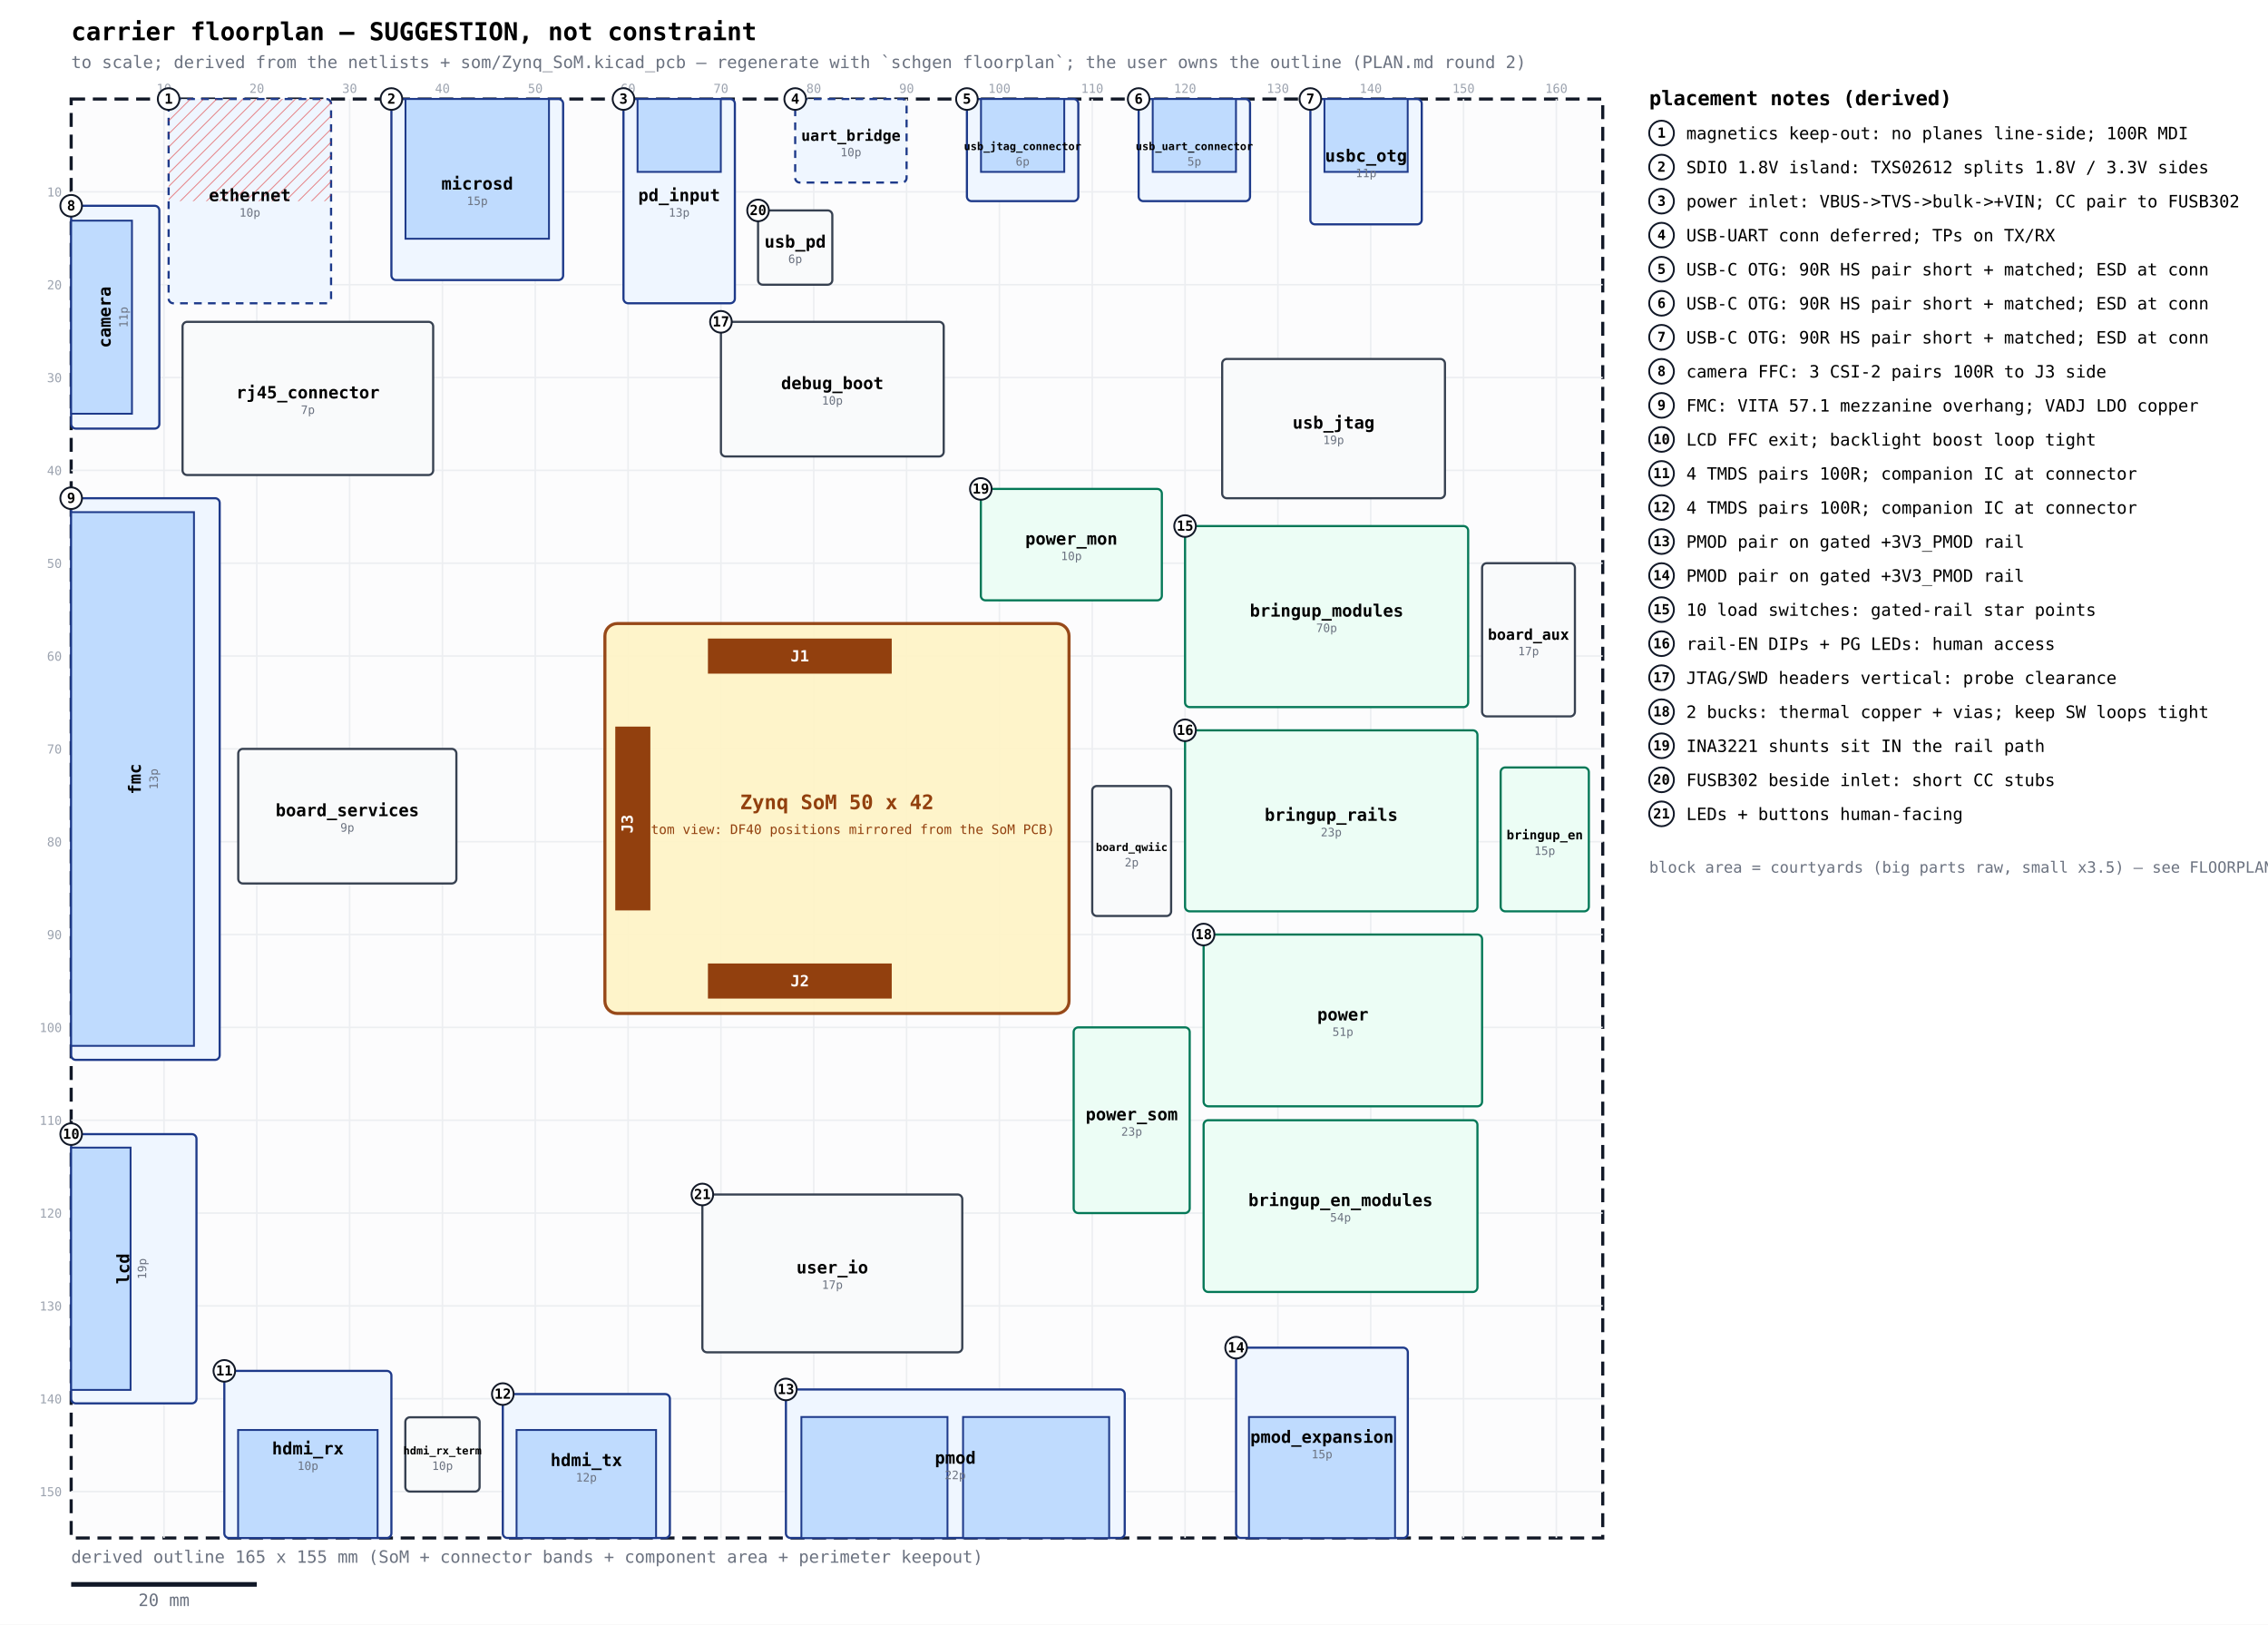
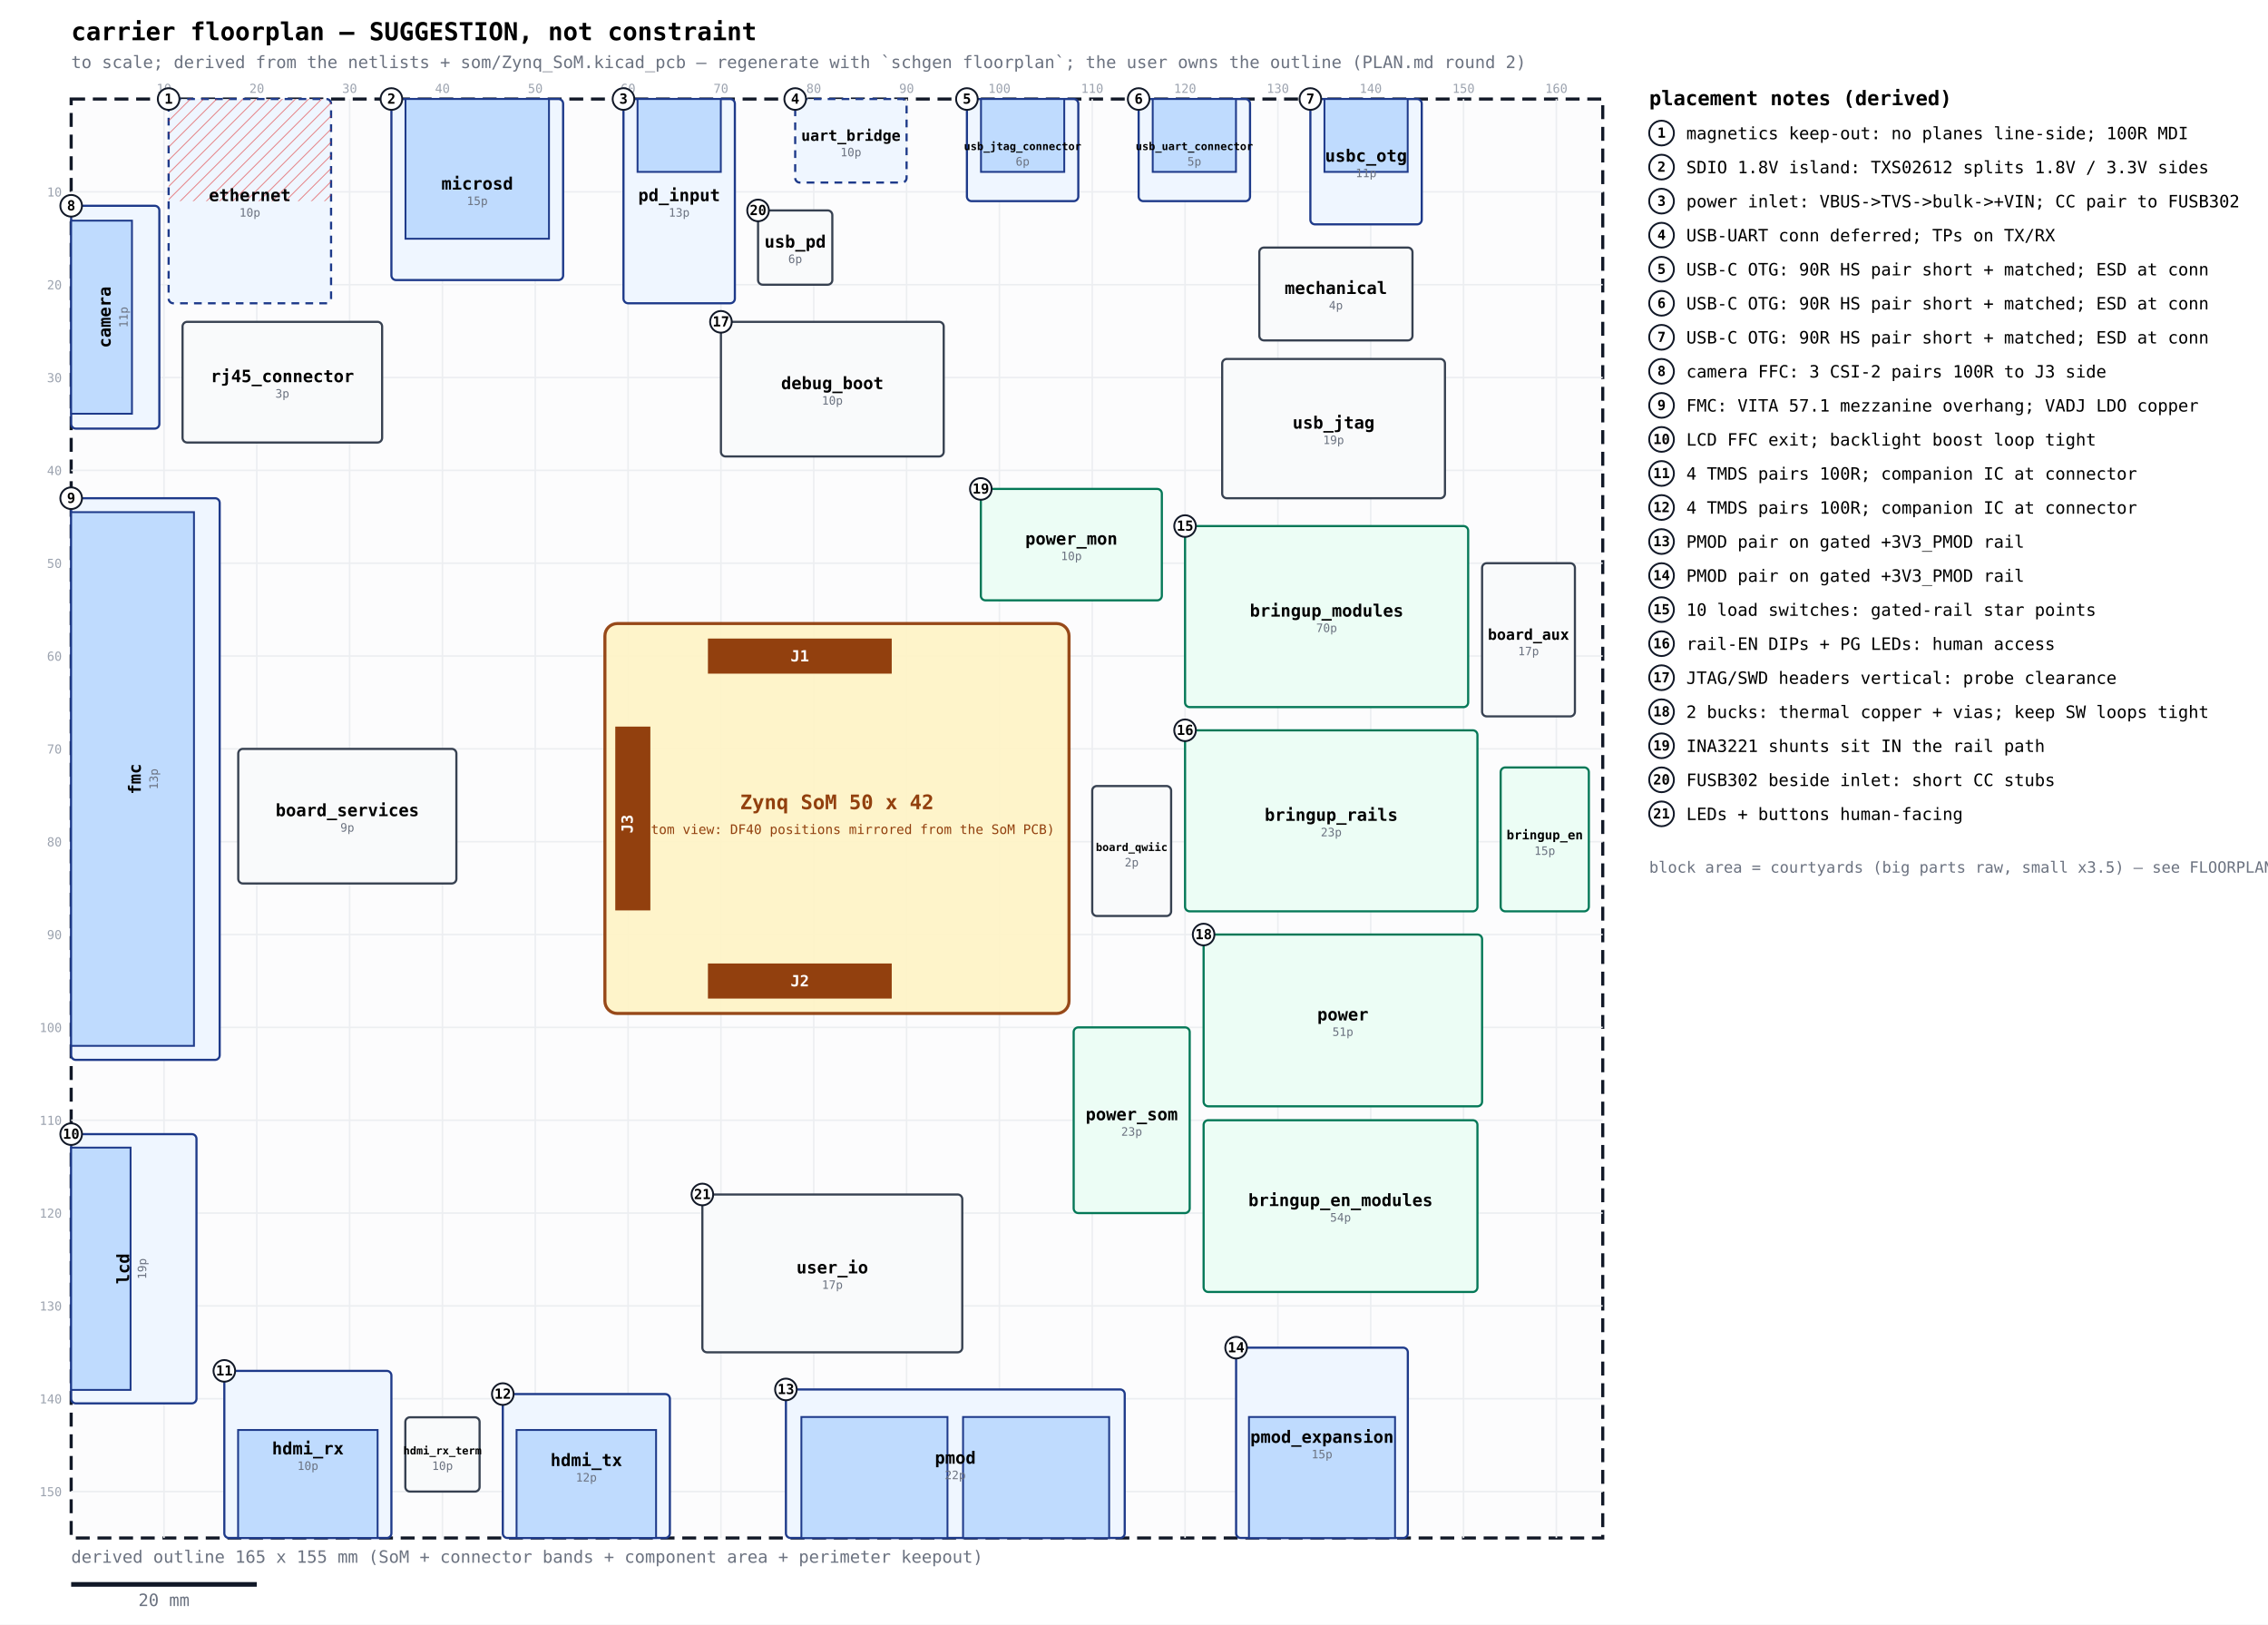
<svg xmlns="http://www.w3.org/2000/svg" viewBox="0 0 1466 1050" font-family="ui-monospace, SFMono-Regular, Menlo, monospace" font-size="11">
  <defs>
    <pattern id="keepout" width="6" height="6" patternUnits="userSpaceOnUse" patternTransform="rotate(45)">
      <line x1="0" y1="0" x2="0" y2="6" stroke="#dc2626" stroke-width="1.2" />
    </pattern>
  </defs>
  <rect width="1466" height="1050" fill="white" />
  <text x="46.0" y="26" font-size="16" font-weight="bold">carrier floorplan — SUGGESTION, not constraint</text>
  <text x="46.0" y="44" fill="#6b7280">to scale; derived from the netlists + som/Zynq_SoM.kicad_pcb — regenerate with `schgen floorplan`; the user owns the outline (PLAN.md round 2)</text>
  <rect x="46.0" y="64.0" width="990" height="930" fill="#fcfcfd" stroke="#111827" stroke-width="2" stroke-dasharray="9,5" />
  <line x1="106.0" y1="64.0" x2="106.0" y2="994.0" stroke="#eceef1" stroke-width="1" />
  <text x="106.0" y="60.0" fill="#9ca3af" font-size="8" text-anchor="middle">10</text>
  <line x1="166.0" y1="64.0" x2="166.0" y2="994.0" stroke="#eceef1" stroke-width="1" />
  <text x="166.0" y="60.0" fill="#9ca3af" font-size="8" text-anchor="middle">20</text>
  <line x1="226.0" y1="64.0" x2="226.0" y2="994.0" stroke="#eceef1" stroke-width="1" />
  <text x="226.0" y="60.0" fill="#9ca3af" font-size="8" text-anchor="middle">30</text>
  <line x1="286.0" y1="64.0" x2="286.0" y2="994.0" stroke="#eceef1" stroke-width="1" />
  <text x="286.0" y="60.0" fill="#9ca3af" font-size="8" text-anchor="middle">40</text>
  <line x1="346.0" y1="64.0" x2="346.0" y2="994.0" stroke="#eceef1" stroke-width="1" />
  <text x="346.0" y="60.0" fill="#9ca3af" font-size="8" text-anchor="middle">50</text>
  <line x1="406.0" y1="64.0" x2="406.0" y2="994.0" stroke="#eceef1" stroke-width="1" />
  <text x="406.0" y="60.0" fill="#9ca3af" font-size="8" text-anchor="middle">60</text>
  <line x1="466.0" y1="64.0" x2="466.0" y2="994.0" stroke="#eceef1" stroke-width="1" />
  <text x="466.0" y="60.0" fill="#9ca3af" font-size="8" text-anchor="middle">70</text>
  <line x1="526.0" y1="64.0" x2="526.0" y2="994.0" stroke="#eceef1" stroke-width="1" />
  <text x="526.0" y="60.0" fill="#9ca3af" font-size="8" text-anchor="middle">80</text>
  <line x1="586.0" y1="64.0" x2="586.0" y2="994.0" stroke="#eceef1" stroke-width="1" />
  <text x="586.0" y="60.0" fill="#9ca3af" font-size="8" text-anchor="middle">90</text>
  <line x1="646.0" y1="64.0" x2="646.0" y2="994.0" stroke="#eceef1" stroke-width="1" />
  <text x="646.0" y="60.0" fill="#9ca3af" font-size="8" text-anchor="middle">100</text>
  <line x1="706.0" y1="64.0" x2="706.0" y2="994.0" stroke="#eceef1" stroke-width="1" />
  <text x="706.0" y="60.0" fill="#9ca3af" font-size="8" text-anchor="middle">110</text>
  <line x1="766.0" y1="64.0" x2="766.0" y2="994.0" stroke="#eceef1" stroke-width="1" />
  <text x="766.0" y="60.0" fill="#9ca3af" font-size="8" text-anchor="middle">120</text>
  <line x1="826.0" y1="64.0" x2="826.0" y2="994.0" stroke="#eceef1" stroke-width="1" />
  <text x="826.0" y="60.0" fill="#9ca3af" font-size="8" text-anchor="middle">130</text>
  <line x1="886.0" y1="64.0" x2="886.0" y2="994.0" stroke="#eceef1" stroke-width="1" />
  <text x="886.0" y="60.0" fill="#9ca3af" font-size="8" text-anchor="middle">140</text>
  <line x1="946.0" y1="64.0" x2="946.0" y2="994.0" stroke="#eceef1" stroke-width="1" />
  <text x="946.0" y="60.0" fill="#9ca3af" font-size="8" text-anchor="middle">150</text>
  <line x1="1006.0" y1="64.0" x2="1006.0" y2="994.0" stroke="#eceef1" stroke-width="1" />
  <text x="1006.0" y="60.0" fill="#9ca3af" font-size="8" text-anchor="middle">160</text>
  <line x1="46.0" y1="124.0" x2="1036.0" y2="124.0" stroke="#eceef1" stroke-width="1" />
  <text x="40.0" y="127.0" fill="#9ca3af" font-size="8" text-anchor="end">10</text>
  <line x1="46.0" y1="184.0" x2="1036.0" y2="184.0" stroke="#eceef1" stroke-width="1" />
  <text x="40.0" y="187.0" fill="#9ca3af" font-size="8" text-anchor="end">20</text>
  <line x1="46.0" y1="244.0" x2="1036.0" y2="244.0" stroke="#eceef1" stroke-width="1" />
  <text x="40.0" y="247.0" fill="#9ca3af" font-size="8" text-anchor="end">30</text>
  <line x1="46.0" y1="304.0" x2="1036.0" y2="304.0" stroke="#eceef1" stroke-width="1" />
  <text x="40.0" y="307.0" fill="#9ca3af" font-size="8" text-anchor="end">40</text>
  <line x1="46.0" y1="364.0" x2="1036.0" y2="364.0" stroke="#eceef1" stroke-width="1" />
  <text x="40.0" y="367.0" fill="#9ca3af" font-size="8" text-anchor="end">50</text>
  <line x1="46.0" y1="424.0" x2="1036.0" y2="424.0" stroke="#eceef1" stroke-width="1" />
  <text x="40.0" y="427.0" fill="#9ca3af" font-size="8" text-anchor="end">60</text>
  <line x1="46.0" y1="484.0" x2="1036.0" y2="484.0" stroke="#eceef1" stroke-width="1" />
  <text x="40.0" y="487.0" fill="#9ca3af" font-size="8" text-anchor="end">70</text>
  <line x1="46.0" y1="544.0" x2="1036.0" y2="544.0" stroke="#eceef1" stroke-width="1" />
  <text x="40.0" y="547.0" fill="#9ca3af" font-size="8" text-anchor="end">80</text>
  <line x1="46.0" y1="604.0" x2="1036.0" y2="604.0" stroke="#eceef1" stroke-width="1" />
  <text x="40.0" y="607.0" fill="#9ca3af" font-size="8" text-anchor="end">90</text>
  <line x1="46.0" y1="664.0" x2="1036.0" y2="664.0" stroke="#eceef1" stroke-width="1" />
  <text x="40.0" y="667.0" fill="#9ca3af" font-size="8" text-anchor="end">100</text>
  <line x1="46.0" y1="724.0" x2="1036.0" y2="724.0" stroke="#eceef1" stroke-width="1" />
  <text x="40.0" y="727.0" fill="#9ca3af" font-size="8" text-anchor="end">110</text>
  <line x1="46.0" y1="784.0" x2="1036.0" y2="784.0" stroke="#eceef1" stroke-width="1" />
  <text x="40.0" y="787.0" fill="#9ca3af" font-size="8" text-anchor="end">120</text>
  <line x1="46.0" y1="844.0" x2="1036.0" y2="844.0" stroke="#eceef1" stroke-width="1" />
  <text x="40.0" y="847.0" fill="#9ca3af" font-size="8" text-anchor="end">130</text>
  <line x1="46.0" y1="904.0" x2="1036.0" y2="904.0" stroke="#eceef1" stroke-width="1" />
  <text x="40.0" y="907.0" fill="#9ca3af" font-size="8" text-anchor="end">140</text>
  <line x1="46.0" y1="964.0" x2="1036.0" y2="964.0" stroke="#eceef1" stroke-width="1" />
  <text x="40.0" y="967.0" fill="#9ca3af" font-size="8" text-anchor="end">150</text>
  <text x="46.0" y="1010.0" fill="#6b7280">derived outline 165 x 155 mm (SoM + connector bands + component area + perimeter keepout)</text>
  <rect x="958.0" y="364.0" width="60" height="99" rx="3" fill="#f9fafb" stroke="#374151" stroke-width="1.4" />
  <text x="988.0" y="413.5" text-anchor="middle" font-size="9.7" font-weight="bold">board_aux</text>
  <text x="988.0" y="423.5" text-anchor="middle" font-size="7.5" fill="#6b7280">17p</text>
  <rect x="706.0" y="508.0" width="51" height="84" rx="3" fill="#f9fafb" stroke="#374151" stroke-width="1.4" />
  <text x="731.5" y="550.0" text-anchor="middle" font-size="7.0" font-weight="bold">board_qwiic</text>
  <text x="731.5" y="560.0" text-anchor="middle" font-size="7.5" fill="#6b7280">2p</text>
  <rect x="154.0" y="484.0" width="141" height="87" rx="3" fill="#f9fafb" stroke="#374151" stroke-width="1.4" />
  <text x="224.5" y="527.5" text-anchor="middle" font-size="11.0" font-weight="bold">board_services</text>
  <text x="224.5" y="537.5" text-anchor="middle" font-size="7.5" fill="#6b7280">9p</text>
  <rect x="970.0" y="496.0" width="57" height="93" rx="3" fill="#ecfdf5" stroke="#047857" stroke-width="1.4" />
  <text x="998.5" y="542.5" text-anchor="middle" font-size="8.2" font-weight="bold">bringup_en</text>
  <text x="998.5" y="552.5" text-anchor="middle" font-size="7.5" fill="#6b7280">15p</text>
  <rect x="778.0" y="724.0" width="177" height="111" rx="3" fill="#ecfdf5" stroke="#047857" stroke-width="1.4" />
  <text x="866.5" y="779.5" text-anchor="middle" font-size="11.0" font-weight="bold">bringup_en_modules</text>
  <text x="866.5" y="789.5" text-anchor="middle" font-size="7.5" fill="#6b7280">54p</text>
  <rect x="766.0" y="340.0" width="183" height="117" rx="3" fill="#ecfdf5" stroke="#047857" stroke-width="1.4" />
  <text x="857.5" y="398.5" text-anchor="middle" font-size="11.0" font-weight="bold">bringup_modules</text>
  <text x="857.5" y="408.5" text-anchor="middle" font-size="7.5" fill="#6b7280">70p</text>
  <circle cx="766" cy="340" r="7" fill="white" stroke="#111827" stroke-width="1.2" />
  <text x="766" y="343" text-anchor="middle" font-size="9" font-weight="bold">15</text>
  <rect x="766.0" y="472.0" width="189" height="117" rx="3" fill="#ecfdf5" stroke="#047857" stroke-width="1.4" />
  <text x="860.5" y="530.5" text-anchor="middle" font-size="11.0" font-weight="bold">bringup_rails</text>
  <text x="860.5" y="540.5" text-anchor="middle" font-size="7.5" fill="#6b7280">23p</text>
  <circle cx="766" cy="472" r="7" fill="white" stroke="#111827" stroke-width="1.2" />
  <text x="766" y="475" text-anchor="middle" font-size="9" font-weight="bold">16</text>
  <rect x="46.0" y="133.0" width="57" height="144" rx="3" fill="#eff6ff" stroke="#1e3a8a" stroke-width="1.4" />
  <rect x="46.0" y="142.6" width="39.3" height="124.8" fill="#bfdbfe" stroke="#1e3a8a" stroke-width="1.2" />
  <text x="71.5" y="205.0" text-anchor="middle" font-size="11.0" font-weight="bold" transform="rotate(-90 71.5 205.0)">camera</text>
  <text x="82.5" y="205.0" text-anchor="middle" font-size="7.5" fill="#6b7280" transform="rotate(-90 82.5 205.0)">11p</text>
  <circle cx="46" cy="133" r="7" fill="white" stroke="#111827" stroke-width="1.2" />
  <text x="46" y="136" text-anchor="middle" font-size="9" font-weight="bold">8</text>
  <rect x="466.0" y="208.0" width="144" height="87" rx="3" fill="#f9fafb" stroke="#374151" stroke-width="1.4" />
  <text x="538.0" y="251.5" text-anchor="middle" font-size="11.0" font-weight="bold">debug_boot</text>
  <text x="538.0" y="261.5" text-anchor="middle" font-size="7.5" fill="#6b7280">10p</text>
  <circle cx="466" cy="208" r="7" fill="white" stroke="#111827" stroke-width="1.2" />
  <text x="466" y="211" text-anchor="middle" font-size="9" font-weight="bold">17</text>
  <rect x="109.0" y="64.0" width="105" height="132" rx="3" fill="#eff6ff" stroke="#1e3a8a" stroke-width="1.4" stroke-dasharray="5,4" />
  <rect x="109" y="64" width="105" height="66" fill="url(#keepout)" opacity="0.5" />
  <text x="161.5" y="130.0" text-anchor="middle" font-size="11.0" font-weight="bold">ethernet</text>
  <text x="161.5" y="140.0" text-anchor="middle" font-size="7.5" fill="#6b7280">10p</text>
  <circle cx="109" cy="64" r="7" fill="white" stroke="#111827" stroke-width="1.2" />
  <text x="109" y="67" text-anchor="middle" font-size="9" font-weight="bold">1</text>
  <rect x="46.0" y="322.0" width="96" height="363" rx="3" fill="#eff6ff" stroke="#1e3a8a" stroke-width="1.4" />
  <rect x="46.0" y="331.0" width="79.38" height="344.94" fill="#bfdbfe" stroke="#1e3a8a" stroke-width="1.2" />
  <text x="91" y="503.5" text-anchor="middle" font-size="11.0" font-weight="bold" transform="rotate(-90 91 503.5)">fmc</text>
  <text x="102" y="503.5" text-anchor="middle" font-size="7.5" fill="#6b7280" transform="rotate(-90 102 503.5)">13p</text>
  <circle cx="46" cy="322" r="7" fill="white" stroke="#111827" stroke-width="1.2" />
  <text x="46" y="325" text-anchor="middle" font-size="9" font-weight="bold">9</text>
  <rect x="145.0" y="886.0" width="108" height="108" rx="3" fill="#eff6ff" stroke="#1e3a8a" stroke-width="1.4" />
  <rect x="153.9" y="924.2" width="90.18" height="69.78" fill="#bfdbfe" stroke="#1e3a8a" stroke-width="1.2" />
  <text x="199.0" y="940.0" text-anchor="middle" font-size="11.0" font-weight="bold">hdmi_rx</text>
  <text x="199.0" y="950.0" text-anchor="middle" font-size="7.5" fill="#6b7280">10p</text>
  <circle cx="145" cy="886" r="7" fill="white" stroke="#111827" stroke-width="1.2" />
  <text x="145" y="889" text-anchor="middle" font-size="9" font-weight="bold">11</text>
  <rect x="262.0" y="916.0" width="48" height="48" rx="3" fill="#f9fafb" stroke="#374151" stroke-width="1.4" />
  <text x="286.0" y="940.0" text-anchor="middle" font-size="7.0" font-weight="bold">hdmi_rx_term</text>
  <text x="286.0" y="950.0" text-anchor="middle" font-size="7.5" fill="#6b7280">10p</text>
  <rect x="325.0" y="901.0" width="108" height="93" rx="3" fill="#eff6ff" stroke="#1e3a8a" stroke-width="1.4" />
  <rect x="333.9" y="924.2" width="90.18" height="69.78" fill="#bfdbfe" stroke="#1e3a8a" stroke-width="1.2" />
  <text x="379.0" y="947.5" text-anchor="middle" font-size="11.0" font-weight="bold">hdmi_tx</text>
  <text x="379.0" y="957.5" text-anchor="middle" font-size="7.5" fill="#6b7280">12p</text>
  <circle cx="325" cy="901" r="7" fill="white" stroke="#111827" stroke-width="1.2" />
  <text x="325" y="904" text-anchor="middle" font-size="9" font-weight="bold">12</text>
  <rect x="46.0" y="733.0" width="81" height="174" rx="3" fill="#eff6ff" stroke="#1e3a8a" stroke-width="1.4" />
  <rect x="46.0" y="741.7" width="38.4" height="156.6" fill="#bfdbfe" stroke="#1e3a8a" stroke-width="1.2" />
  <text x="83.5" y="820.0" text-anchor="middle" font-size="11.0" font-weight="bold" transform="rotate(-90 83.5 820.0)">lcd</text>
  <text x="94.5" y="820.0" text-anchor="middle" font-size="7.5" fill="#6b7280" transform="rotate(-90 94.5 820.0)">19p</text>
  <circle cx="46" cy="733" r="7" fill="white" stroke="#111827" stroke-width="1.2" />
  <text x="46" y="736" text-anchor="middle" font-size="9" font-weight="bold">10</text>
+   <rect x="814.0" y="160.0" width="99" height="60" rx="3" fill="#f9fafb" stroke="#374151" stroke-width="1.4" />
+   <text x="863.5" y="190.0" text-anchor="middle" font-size="11.0" font-weight="bold">mechanical</text>
+   <text x="863.5" y="200.0" text-anchor="middle" font-size="7.5" fill="#6b7280">4p</text>
  <rect x="253.0" y="64.0" width="111" height="117" rx="3" fill="#eff6ff" stroke="#1e3a8a" stroke-width="1.4" />
  <rect x="262.1" y="64.0" width="92.76" height="90.3" fill="#bfdbfe" stroke="#1e3a8a" stroke-width="1.2" />
  <text x="308.5" y="122.5" text-anchor="middle" font-size="11.0" font-weight="bold">microsd</text>
  <text x="308.5" y="132.5" text-anchor="middle" font-size="7.5" fill="#6b7280">15p</text>
  <circle cx="253" cy="64" r="7" fill="white" stroke="#111827" stroke-width="1.2" />
  <text x="253" y="67" text-anchor="middle" font-size="9" font-weight="bold">2</text>
  <rect x="403.0" y="64.0" width="72" height="132" rx="3" fill="#eff6ff" stroke="#1e3a8a" stroke-width="1.4" />
  <rect x="412.1" y="64.0" width="53.82" height="47.1" fill="#bfdbfe" stroke="#1e3a8a" stroke-width="1.2" />
  <text x="439.0" y="130.0" text-anchor="middle" font-size="11.0" font-weight="bold">pd_input</text>
  <text x="439.0" y="140.0" text-anchor="middle" font-size="7.5" fill="#6b7280">13p</text>
  <circle cx="403" cy="64" r="7" fill="white" stroke="#111827" stroke-width="1.2" />
  <text x="403" y="67" text-anchor="middle" font-size="9" font-weight="bold">3</text>
  <rect x="508.0" y="898.0" width="219" height="96" rx="3" fill="#eff6ff" stroke="#1e3a8a" stroke-width="1.4" />
  <rect x="518.0" y="915.8" width="94.44" height="78.24" fill="#bfdbfe" stroke="#1e3a8a" stroke-width="1.2" />
  <rect x="622.5" y="915.8" width="94.44" height="78.24" fill="#bfdbfe" stroke="#1e3a8a" stroke-width="1.2" />
  <text x="617.5" y="946.0" text-anchor="middle" font-size="11.0" font-weight="bold">pmod</text>
  <text x="617.5" y="956.0" text-anchor="middle" font-size="7.5" fill="#6b7280">22p</text>
  <circle cx="508" cy="898" r="7" fill="white" stroke="#111827" stroke-width="1.2" />
  <text x="508" y="901" text-anchor="middle" font-size="9" font-weight="bold">13</text>
  <rect x="799.0" y="871.0" width="111" height="123" rx="3" fill="#eff6ff" stroke="#1e3a8a" stroke-width="1.4" />
  <rect x="807.3" y="915.8" width="94.44" height="78.24" fill="#bfdbfe" stroke="#1e3a8a" stroke-width="1.2" />
  <text x="854.5" y="932.5" text-anchor="middle" font-size="11.0" font-weight="bold">pmod_expansion</text>
  <text x="854.5" y="942.5" text-anchor="middle" font-size="7.5" fill="#6b7280">15p</text>
  <circle cx="799" cy="871" r="7" fill="white" stroke="#111827" stroke-width="1.2" />
  <text x="799" y="874" text-anchor="middle" font-size="9" font-weight="bold">14</text>
  <rect x="778.0" y="604.0" width="180" height="111" rx="3" fill="#ecfdf5" stroke="#047857" stroke-width="1.4" />
  <text x="868.0" y="659.5" text-anchor="middle" font-size="11.0" font-weight="bold">power</text>
  <text x="868.0" y="669.5" text-anchor="middle" font-size="7.5" fill="#6b7280">51p</text>
  <circle cx="778" cy="604" r="7" fill="white" stroke="#111827" stroke-width="1.2" />
  <text x="778" y="607" text-anchor="middle" font-size="9" font-weight="bold">18</text>
  <rect x="634.0" y="316.0" width="117" height="72" rx="3" fill="#ecfdf5" stroke="#047857" stroke-width="1.4" />
  <text x="692.5" y="352.0" text-anchor="middle" font-size="11.0" font-weight="bold">power_mon</text>
  <text x="692.5" y="362.0" text-anchor="middle" font-size="7.5" fill="#6b7280">10p</text>
  <circle cx="634" cy="316" r="7" fill="white" stroke="#111827" stroke-width="1.2" />
  <text x="634" y="319" text-anchor="middle" font-size="9" font-weight="bold">19</text>
  <rect x="694.0" y="664.0" width="75" height="120" rx="3" fill="#ecfdf5" stroke="#047857" stroke-width="1.4" />
  <text x="731.5" y="724.0" text-anchor="middle" font-size="11.0" font-weight="bold">power_som</text>
  <text x="731.5" y="734.0" text-anchor="middle" font-size="7.5" fill="#6b7280">23p</text>
-   <rect x="118.0" y="208.0" width="162" height="99" rx="3" fill="#f9fafb" stroke="#374151" stroke-width="1.4" />
-   <text x="199.0" y="257.5" text-anchor="middle" font-size="11.0" font-weight="bold">rj45_connector</text>
-   <text x="199.0" y="267.5" text-anchor="middle" font-size="7.5" fill="#6b7280">7p</text>
+   <rect x="118.0" y="208.0" width="129" height="78" rx="3" fill="#f9fafb" stroke="#374151" stroke-width="1.4" />
+   <text x="182.5" y="247.0" text-anchor="middle" font-size="11.0" font-weight="bold">rj45_connector</text>
+   <text x="182.5" y="257.0" text-anchor="middle" font-size="7.5" fill="#6b7280">3p</text>
  <rect x="514.0" y="64.0" width="72" height="54" rx="3" fill="#eff6ff" stroke="#1e3a8a" stroke-width="1.4" stroke-dasharray="5,4" />
  <text x="550.0" y="91.0" text-anchor="middle" font-size="9.7" font-weight="bold">uart_bridge</text>
  <text x="550.0" y="101.0" text-anchor="middle" font-size="7.5" fill="#6b7280">10p</text>
  <circle cx="514" cy="64" r="7" fill="white" stroke="#111827" stroke-width="1.2" />
  <text x="514" y="67" text-anchor="middle" font-size="9" font-weight="bold">4</text>
  <rect x="790.0" y="232.0" width="144" height="90" rx="3" fill="#f9fafb" stroke="#374151" stroke-width="1.4" />
  <text x="862.0" y="277.0" text-anchor="middle" font-size="11.0" font-weight="bold">usb_jtag</text>
  <text x="862.0" y="287.0" text-anchor="middle" font-size="7.5" fill="#6b7280">19p</text>
  <rect x="625.0" y="64.0" width="72" height="66" rx="3" fill="#eff6ff" stroke="#1e3a8a" stroke-width="1.4" />
  <rect x="634.1" y="64.0" width="53.82" height="47.1" fill="#bfdbfe" stroke="#1e3a8a" stroke-width="1.2" />
  <text x="661.0" y="97.0" text-anchor="middle" font-size="7.0" font-weight="bold">usb_jtag_connector</text>
  <text x="661.0" y="107.0" text-anchor="middle" font-size="7.5" fill="#6b7280">6p</text>
  <circle cx="625" cy="64" r="7" fill="white" stroke="#111827" stroke-width="1.2" />
  <text x="625" y="67" text-anchor="middle" font-size="9" font-weight="bold">5</text>
  <rect x="490.0" y="136.0" width="48" height="48" rx="3" fill="#f9fafb" stroke="#374151" stroke-width="1.4" />
  <text x="514.0" y="160.0" text-anchor="middle" font-size="11.0" font-weight="bold">usb_pd</text>
  <text x="514.0" y="170.0" text-anchor="middle" font-size="7.5" fill="#6b7280">6p</text>
  <circle cx="490" cy="136" r="7" fill="white" stroke="#111827" stroke-width="1.2" />
  <text x="490" y="139" text-anchor="middle" font-size="9" font-weight="bold">20</text>
  <rect x="736.0" y="64.0" width="72" height="66" rx="3" fill="#eff6ff" stroke="#1e3a8a" stroke-width="1.4" />
  <rect x="745.1" y="64.0" width="53.82" height="47.1" fill="#bfdbfe" stroke="#1e3a8a" stroke-width="1.2" />
  <text x="772.0" y="97.0" text-anchor="middle" font-size="7.0" font-weight="bold">usb_uart_connector</text>
  <text x="772.0" y="107.0" text-anchor="middle" font-size="7.5" fill="#6b7280">5p</text>
  <circle cx="736" cy="64" r="7" fill="white" stroke="#111827" stroke-width="1.2" />
  <text x="736" y="67" text-anchor="middle" font-size="9" font-weight="bold">6</text>
  <rect x="847.0" y="64.0" width="72" height="81" rx="3" fill="#eff6ff" stroke="#1e3a8a" stroke-width="1.4" />
  <rect x="856.1" y="64.0" width="53.82" height="47.1" fill="#bfdbfe" stroke="#1e3a8a" stroke-width="1.2" />
  <text x="883.0" y="104.5" text-anchor="middle" font-size="11.0" font-weight="bold">usbc_otg</text>
  <text x="883.0" y="114.5" text-anchor="middle" font-size="7.5" fill="#6b7280">11p</text>
  <circle cx="847" cy="64" r="7" fill="white" stroke="#111827" stroke-width="1.2" />
  <text x="847" y="67" text-anchor="middle" font-size="9" font-weight="bold">7</text>
  <rect x="454.0" y="772.0" width="168" height="102" rx="3" fill="#f9fafb" stroke="#374151" stroke-width="1.4" />
  <text x="538.0" y="823.0" text-anchor="middle" font-size="11.0" font-weight="bold">user_io</text>
  <text x="538.0" y="833.0" text-anchor="middle" font-size="7.5" fill="#6b7280">17p</text>
  <circle cx="454" cy="772" r="7" fill="white" stroke="#111827" stroke-width="1.2" />
  <text x="454" y="775" text-anchor="middle" font-size="9" font-weight="bold">21</text>
  <rect x="391.0" y="403.0" width="300" height="252" rx="8" fill="#fef3c7" stroke="#92400e" stroke-width="2" opacity="0.95" />
  <text x="541" y="523" text-anchor="middle" font-size="13" font-weight="bold" fill="#92400e">Zynq SoM 50 x 42</text>
  <text x="541" y="539" text-anchor="middle" font-size="8.5" fill="#92400e">(bottom view: DF40 positions mirrored from the SoM PCB)</text>
  <rect x="457.6" y="412.7" width="118.8" height="22.68" fill="#92400e" />
  <text x="517.0" y="427.5" text-anchor="middle" font-size="10" font-weight="bold" fill="white">J1</text>
  <rect x="457.6" y="622.7" width="118.8" height="22.68" fill="#92400e" />
  <text x="517.0" y="637.5" text-anchor="middle" font-size="10" font-weight="bold" fill="white">J2</text>
  <rect x="397.7" y="469.6" width="22.68" height="118.8" fill="#92400e" />
  <text x="409.0" y="532.5" text-anchor="middle" font-size="10" font-weight="bold" fill="white" transform="rotate(-90 409.0 532.5)">J3</text>
  <line x1="46.0" y1="1024.0" x2="166.0" y2="1024.0" stroke="#111827" stroke-width="3" />
  <text x="106.0" y="1038.0" text-anchor="middle" fill="#6b7280">20 mm</text>
  <text x="1066" y="68" font-size="13" font-weight="bold">placement notes (derived)</text>
  <circle cx="1074" cy="86" r="8" fill="white" stroke="#111827" stroke-width="1.2" />
  <text x="1074" y="89" text-anchor="middle" font-size="9" font-weight="bold">1</text>
  <text x="1090" y="90">magnetics keep-out: no planes line-side; 100R MDI</text>
  <circle cx="1074" cy="108" r="8" fill="white" stroke="#111827" stroke-width="1.2" />
  <text x="1074" y="111" text-anchor="middle" font-size="9" font-weight="bold">2</text>
  <text x="1090" y="112">SDIO 1.8V island: TXS02612 splits 1.8V / 3.3V sides</text>
  <circle cx="1074" cy="130" r="8" fill="white" stroke="#111827" stroke-width="1.2" />
  <text x="1074" y="133" text-anchor="middle" font-size="9" font-weight="bold">3</text>
  <text x="1090" y="134">power inlet: VBUS-&gt;TVS-&gt;bulk-&gt;+VIN; CC pair to FUSB302</text>
  <circle cx="1074" cy="152" r="8" fill="white" stroke="#111827" stroke-width="1.2" />
  <text x="1074" y="155" text-anchor="middle" font-size="9" font-weight="bold">4</text>
  <text x="1090" y="156">USB-UART conn deferred; TPs on TX/RX</text>
  <circle cx="1074" cy="174" r="8" fill="white" stroke="#111827" stroke-width="1.2" />
  <text x="1074" y="177" text-anchor="middle" font-size="9" font-weight="bold">5</text>
  <text x="1090" y="178">USB-C OTG: 90R HS pair short + matched; ESD at conn</text>
  <circle cx="1074" cy="196" r="8" fill="white" stroke="#111827" stroke-width="1.2" />
  <text x="1074" y="199" text-anchor="middle" font-size="9" font-weight="bold">6</text>
  <text x="1090" y="200">USB-C OTG: 90R HS pair short + matched; ESD at conn</text>
  <circle cx="1074" cy="218" r="8" fill="white" stroke="#111827" stroke-width="1.2" />
  <text x="1074" y="221" text-anchor="middle" font-size="9" font-weight="bold">7</text>
  <text x="1090" y="222">USB-C OTG: 90R HS pair short + matched; ESD at conn</text>
  <circle cx="1074" cy="240" r="8" fill="white" stroke="#111827" stroke-width="1.2" />
  <text x="1074" y="243" text-anchor="middle" font-size="9" font-weight="bold">8</text>
  <text x="1090" y="244">camera FFC: 3 CSI-2 pairs 100R to J3 side</text>
  <circle cx="1074" cy="262" r="8" fill="white" stroke="#111827" stroke-width="1.2" />
  <text x="1074" y="265" text-anchor="middle" font-size="9" font-weight="bold">9</text>
  <text x="1090" y="266">FMC: VITA 57.1 mezzanine overhang; VADJ LDO copper</text>
  <circle cx="1074" cy="284" r="8" fill="white" stroke="#111827" stroke-width="1.2" />
  <text x="1074" y="287" text-anchor="middle" font-size="9" font-weight="bold">10</text>
  <text x="1090" y="288">LCD FFC exit; backlight boost loop tight</text>
  <circle cx="1074" cy="306" r="8" fill="white" stroke="#111827" stroke-width="1.2" />
  <text x="1074" y="309" text-anchor="middle" font-size="9" font-weight="bold">11</text>
  <text x="1090" y="310">4 TMDS pairs 100R; companion IC at connector</text>
  <circle cx="1074" cy="328" r="8" fill="white" stroke="#111827" stroke-width="1.2" />
  <text x="1074" y="331" text-anchor="middle" font-size="9" font-weight="bold">12</text>
  <text x="1090" y="332">4 TMDS pairs 100R; companion IC at connector</text>
  <circle cx="1074" cy="350" r="8" fill="white" stroke="#111827" stroke-width="1.2" />
  <text x="1074" y="353" text-anchor="middle" font-size="9" font-weight="bold">13</text>
  <text x="1090" y="354">PMOD pair on gated +3V3_PMOD rail</text>
  <circle cx="1074" cy="372" r="8" fill="white" stroke="#111827" stroke-width="1.2" />
  <text x="1074" y="375" text-anchor="middle" font-size="9" font-weight="bold">14</text>
  <text x="1090" y="376">PMOD pair on gated +3V3_PMOD rail</text>
  <circle cx="1074" cy="394" r="8" fill="white" stroke="#111827" stroke-width="1.2" />
  <text x="1074" y="397" text-anchor="middle" font-size="9" font-weight="bold">15</text>
  <text x="1090" y="398">10 load switches: gated-rail star points</text>
  <circle cx="1074" cy="416" r="8" fill="white" stroke="#111827" stroke-width="1.2" />
  <text x="1074" y="419" text-anchor="middle" font-size="9" font-weight="bold">16</text>
  <text x="1090" y="420">rail-EN DIPs + PG LEDs: human access</text>
  <circle cx="1074" cy="438" r="8" fill="white" stroke="#111827" stroke-width="1.2" />
  <text x="1074" y="441" text-anchor="middle" font-size="9" font-weight="bold">17</text>
  <text x="1090" y="442">JTAG/SWD headers vertical: probe clearance</text>
  <circle cx="1074" cy="460" r="8" fill="white" stroke="#111827" stroke-width="1.2" />
  <text x="1074" y="463" text-anchor="middle" font-size="9" font-weight="bold">18</text>
  <text x="1090" y="464">2 bucks: thermal copper + vias; keep SW loops tight</text>
  <circle cx="1074" cy="482" r="8" fill="white" stroke="#111827" stroke-width="1.2" />
  <text x="1074" y="485" text-anchor="middle" font-size="9" font-weight="bold">19</text>
  <text x="1090" y="486">INA3221 shunts sit IN the rail path</text>
  <circle cx="1074" cy="504" r="8" fill="white" stroke="#111827" stroke-width="1.2" />
  <text x="1074" y="507" text-anchor="middle" font-size="9" font-weight="bold">20</text>
  <text x="1090" y="508">FUSB302 beside inlet: short CC stubs</text>
  <circle cx="1074" cy="526" r="8" fill="white" stroke="#111827" stroke-width="1.2" />
  <text x="1074" y="529" text-anchor="middle" font-size="9" font-weight="bold">21</text>
  <text x="1090" y="530">LEDs + buttons human-facing</text>
  <text x="1066" y="564" fill="#6b7280" font-size="10">block area = courtyards (big parts raw, small x3.5) — see FLOORPLAN.md</text>
</svg>
